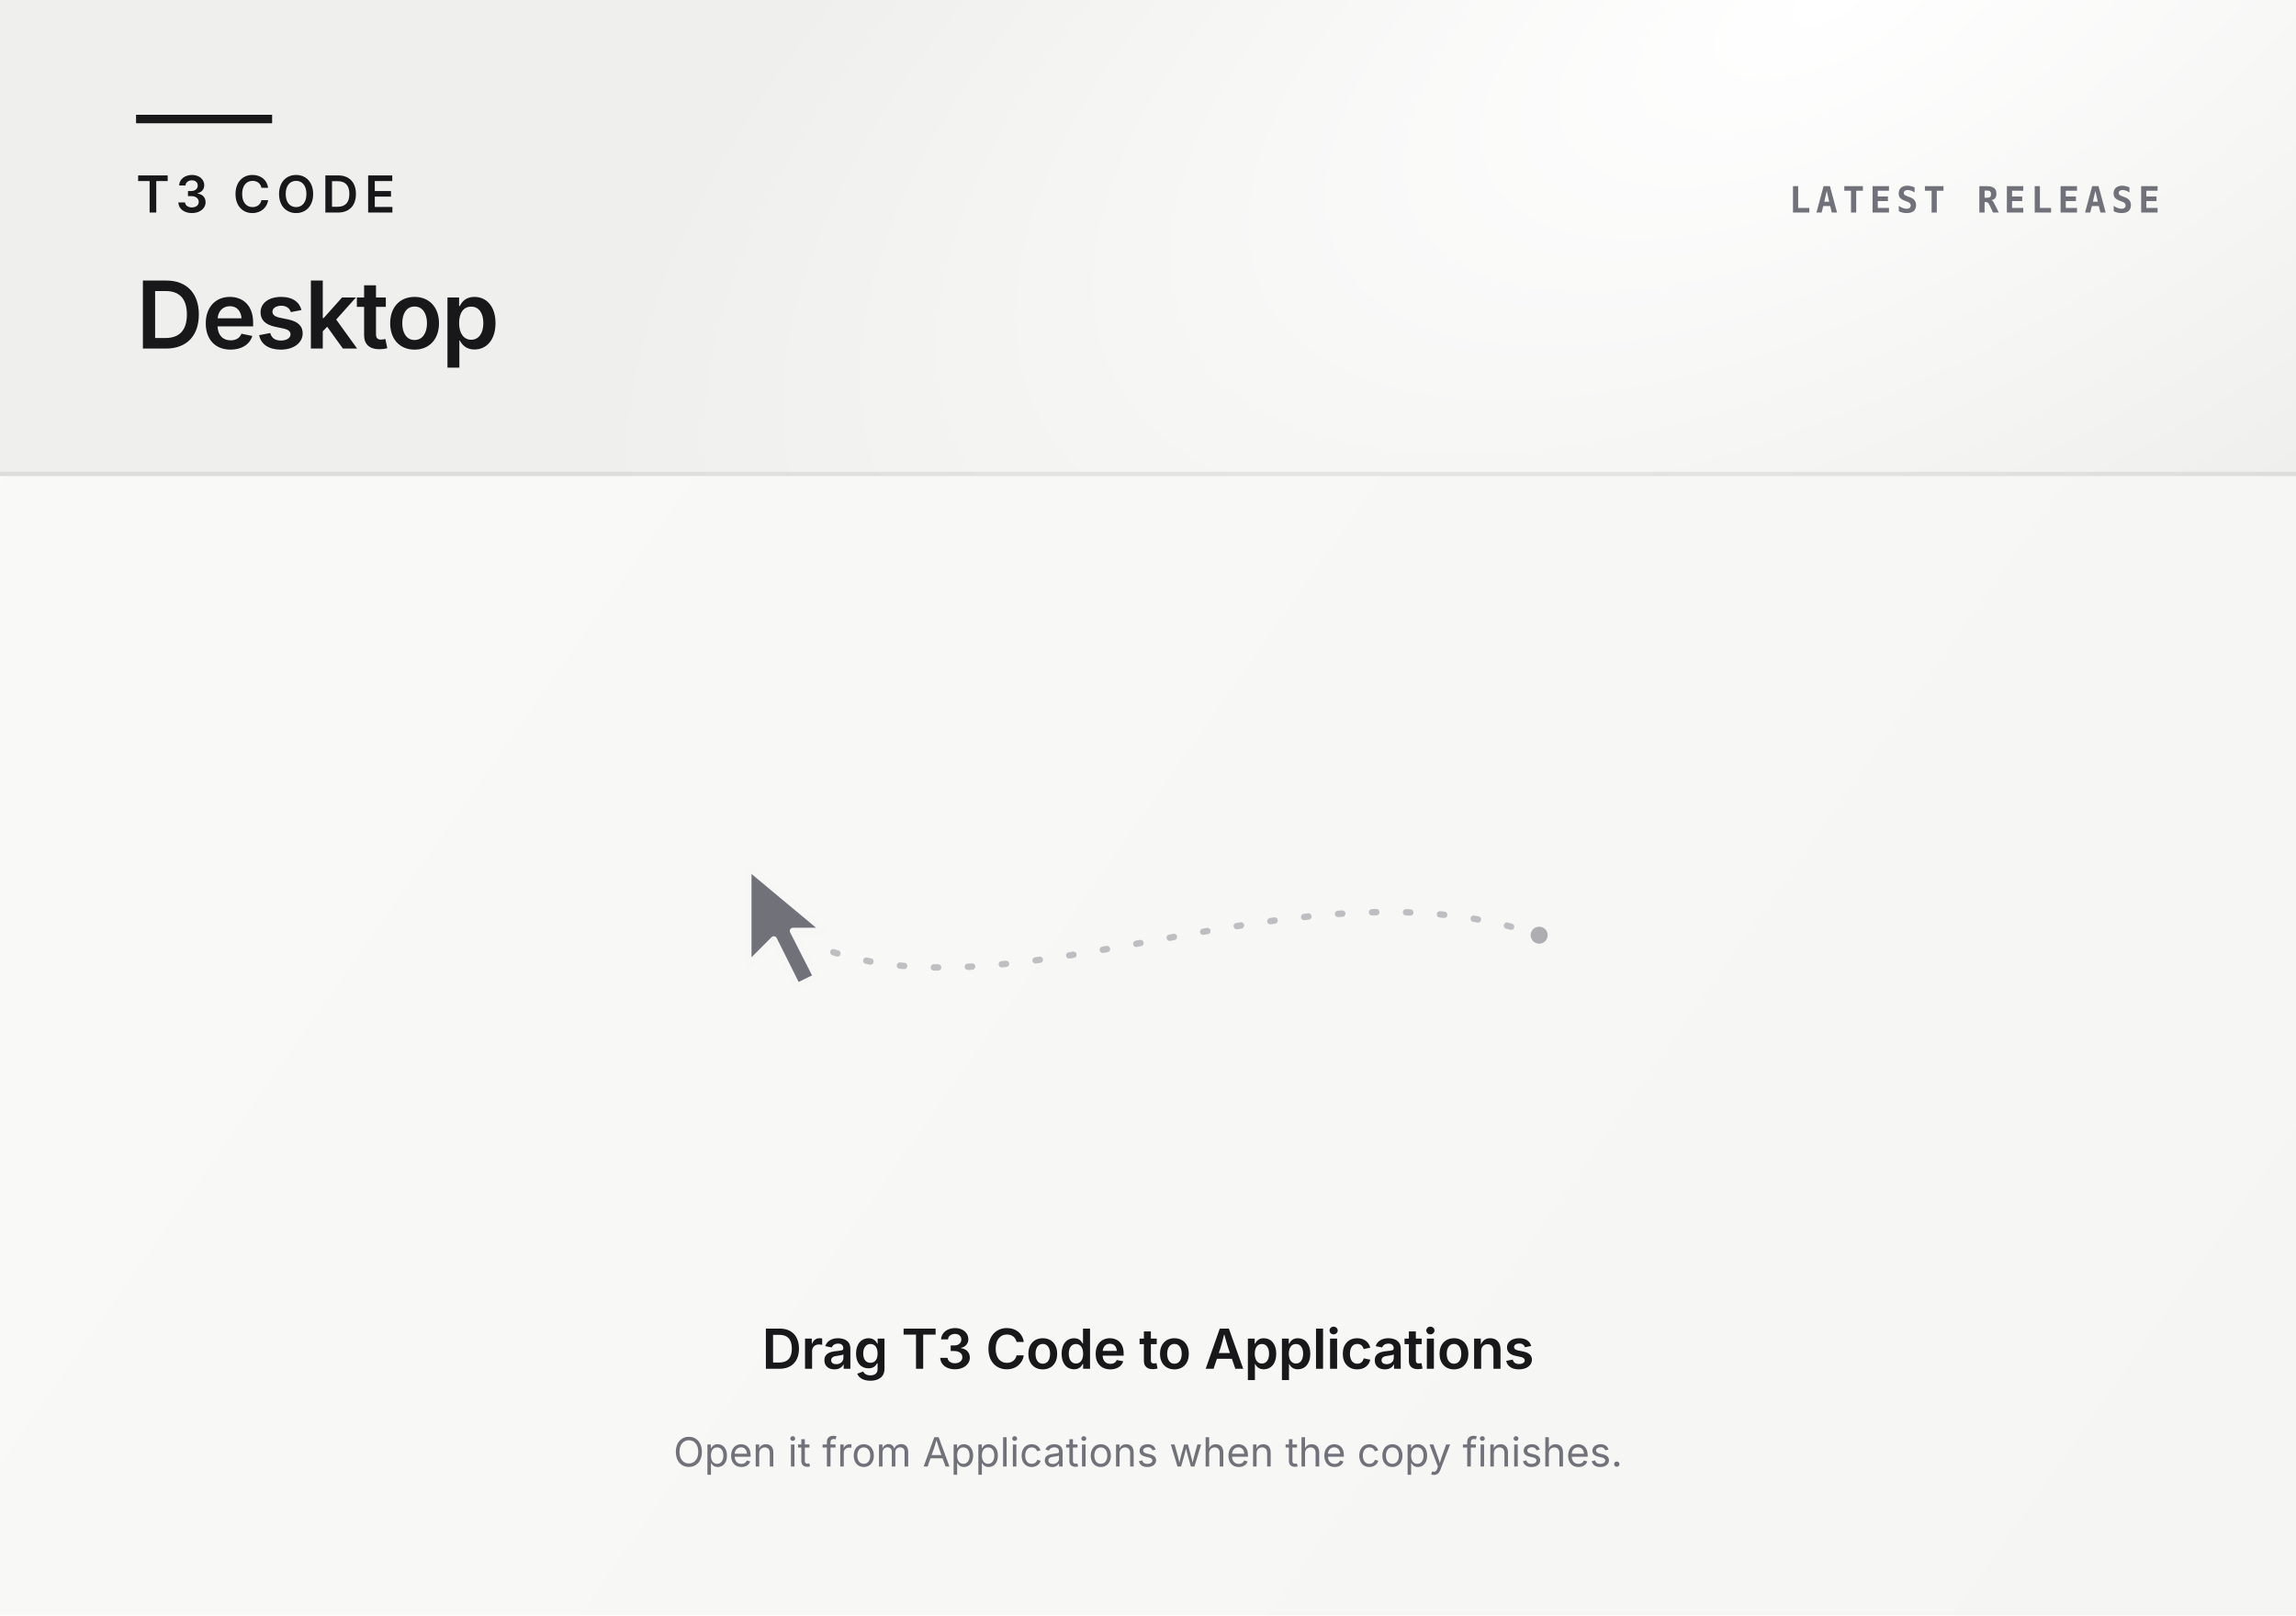
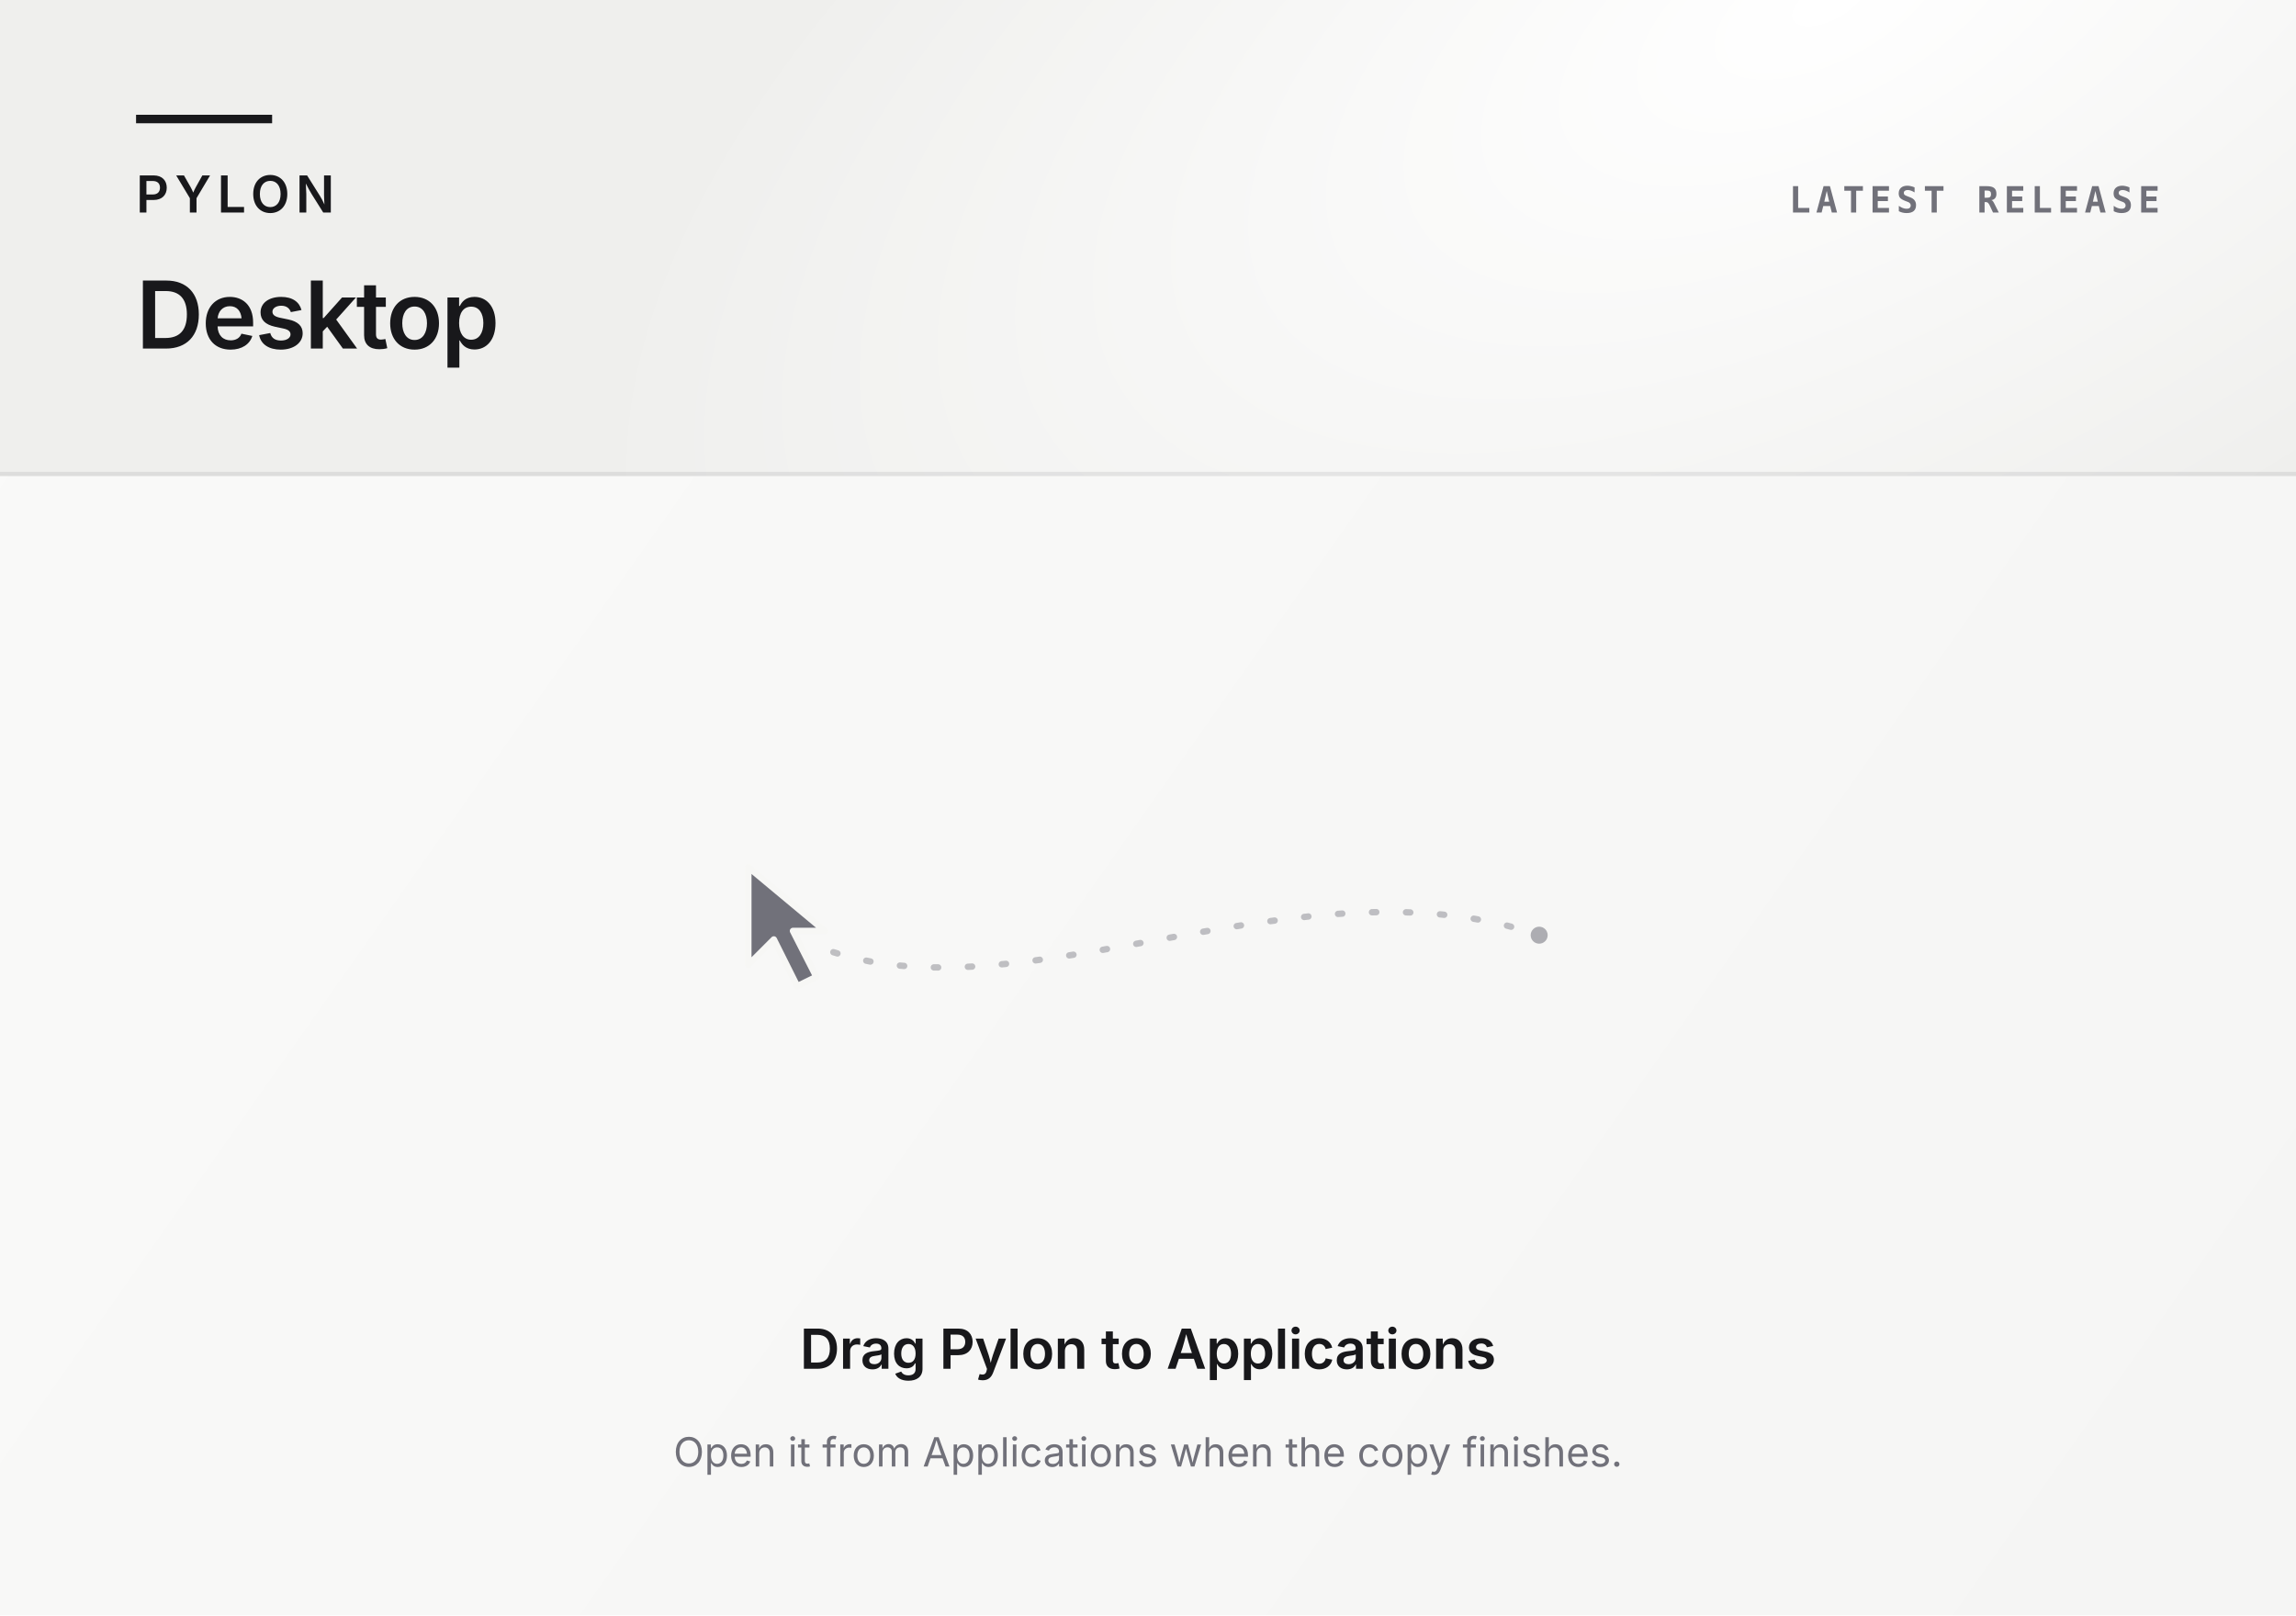
<svg xmlns="http://www.w3.org/2000/svg" width="1080" height="760" viewBox="0 0 540 380" fill="none">
  <defs>
    <linearGradient id="latest-surface" x1="0" y1="0" x2="540" y2="380" gradientUnits="userSpaceOnUse">
      <stop stop-color="#FAFAF9" />
      <stop offset="1" stop-color="#F5F5F4" />
    </linearGradient>
    <radialGradient id="latest-light" cx="0" cy="0" r="1" gradientUnits="userSpaceOnUse" gradientTransform="translate(430 0) rotate(152) scale(320 150)">
      <stop stop-color="#FFFFFF" />
      <stop offset="1" stop-color="#FFFFFF" stop-opacity="0" />
    </radialGradient>
  </defs>
  <rect width="540" height="380" fill="url(#latest-surface)" />
  <rect width="540" height="112" fill="#EFEFED" />
  <rect width="540" height="112" fill="url(#latest-light)" />
  <path d="M0 111.5H540" stroke="#18181B" stroke-opacity="0.08" />
  <path d="M32 28H64" stroke="#18181B" stroke-width="2" />
  <g font-family="-apple-system, BlinkMacSystemFont, sans-serif" fill="#18181B">
-     <text x="32" y="50" font-size="12" font-weight="600" letter-spacing="1.4">T3 CODE</text>
+     <text x="32" y="50" font-size="12" font-weight="600" letter-spacing="1.4">PYLON</text>
    <text x="32" y="82" font-size="22" font-weight="600" letter-spacing="-0.45">Desktop</text>
    <text x="508" y="50" text-anchor="end" font-family="ui-monospace, SFMono-Regular, Menlo, monospace" font-size="8.5" font-weight="600" letter-spacing="1.2" fill="#71717A">LATEST RELEASE</text>
  </g>
  <path d="M196 224C242 239 307 201 362 220" stroke="#71717A" stroke-width="1.5" stroke-linecap="round" stroke-dasharray="1 7" opacity="0.42" />
  <circle cx="362" cy="220" r="2" fill="#71717A" opacity="0.55" />
  <path d="M176 204V227L182 221L187.5 232L192 229.8L186.5 219H194L176 204Z" fill="#71717A" stroke="#F7F7F5" stroke-width="1.5" stroke-linejoin="round" />
  <g font-family="-apple-system, BlinkMacSystemFont, sans-serif" text-anchor="middle">
-     <text x="270" y="322" font-size="13" font-weight="600" letter-spacing="-0.1" fill="#18181B">Drag T3 Code to Applications</text>
+     <text x="270" y="322" font-size="13" font-weight="600" letter-spacing="-0.1" fill="#18181B">Drag Pylon to Applications</text>
    <text x="270" y="345" font-size="9.5" fill="#71717A">Open it from Applications when the copy finishes.</text>
  </g>
</svg>
